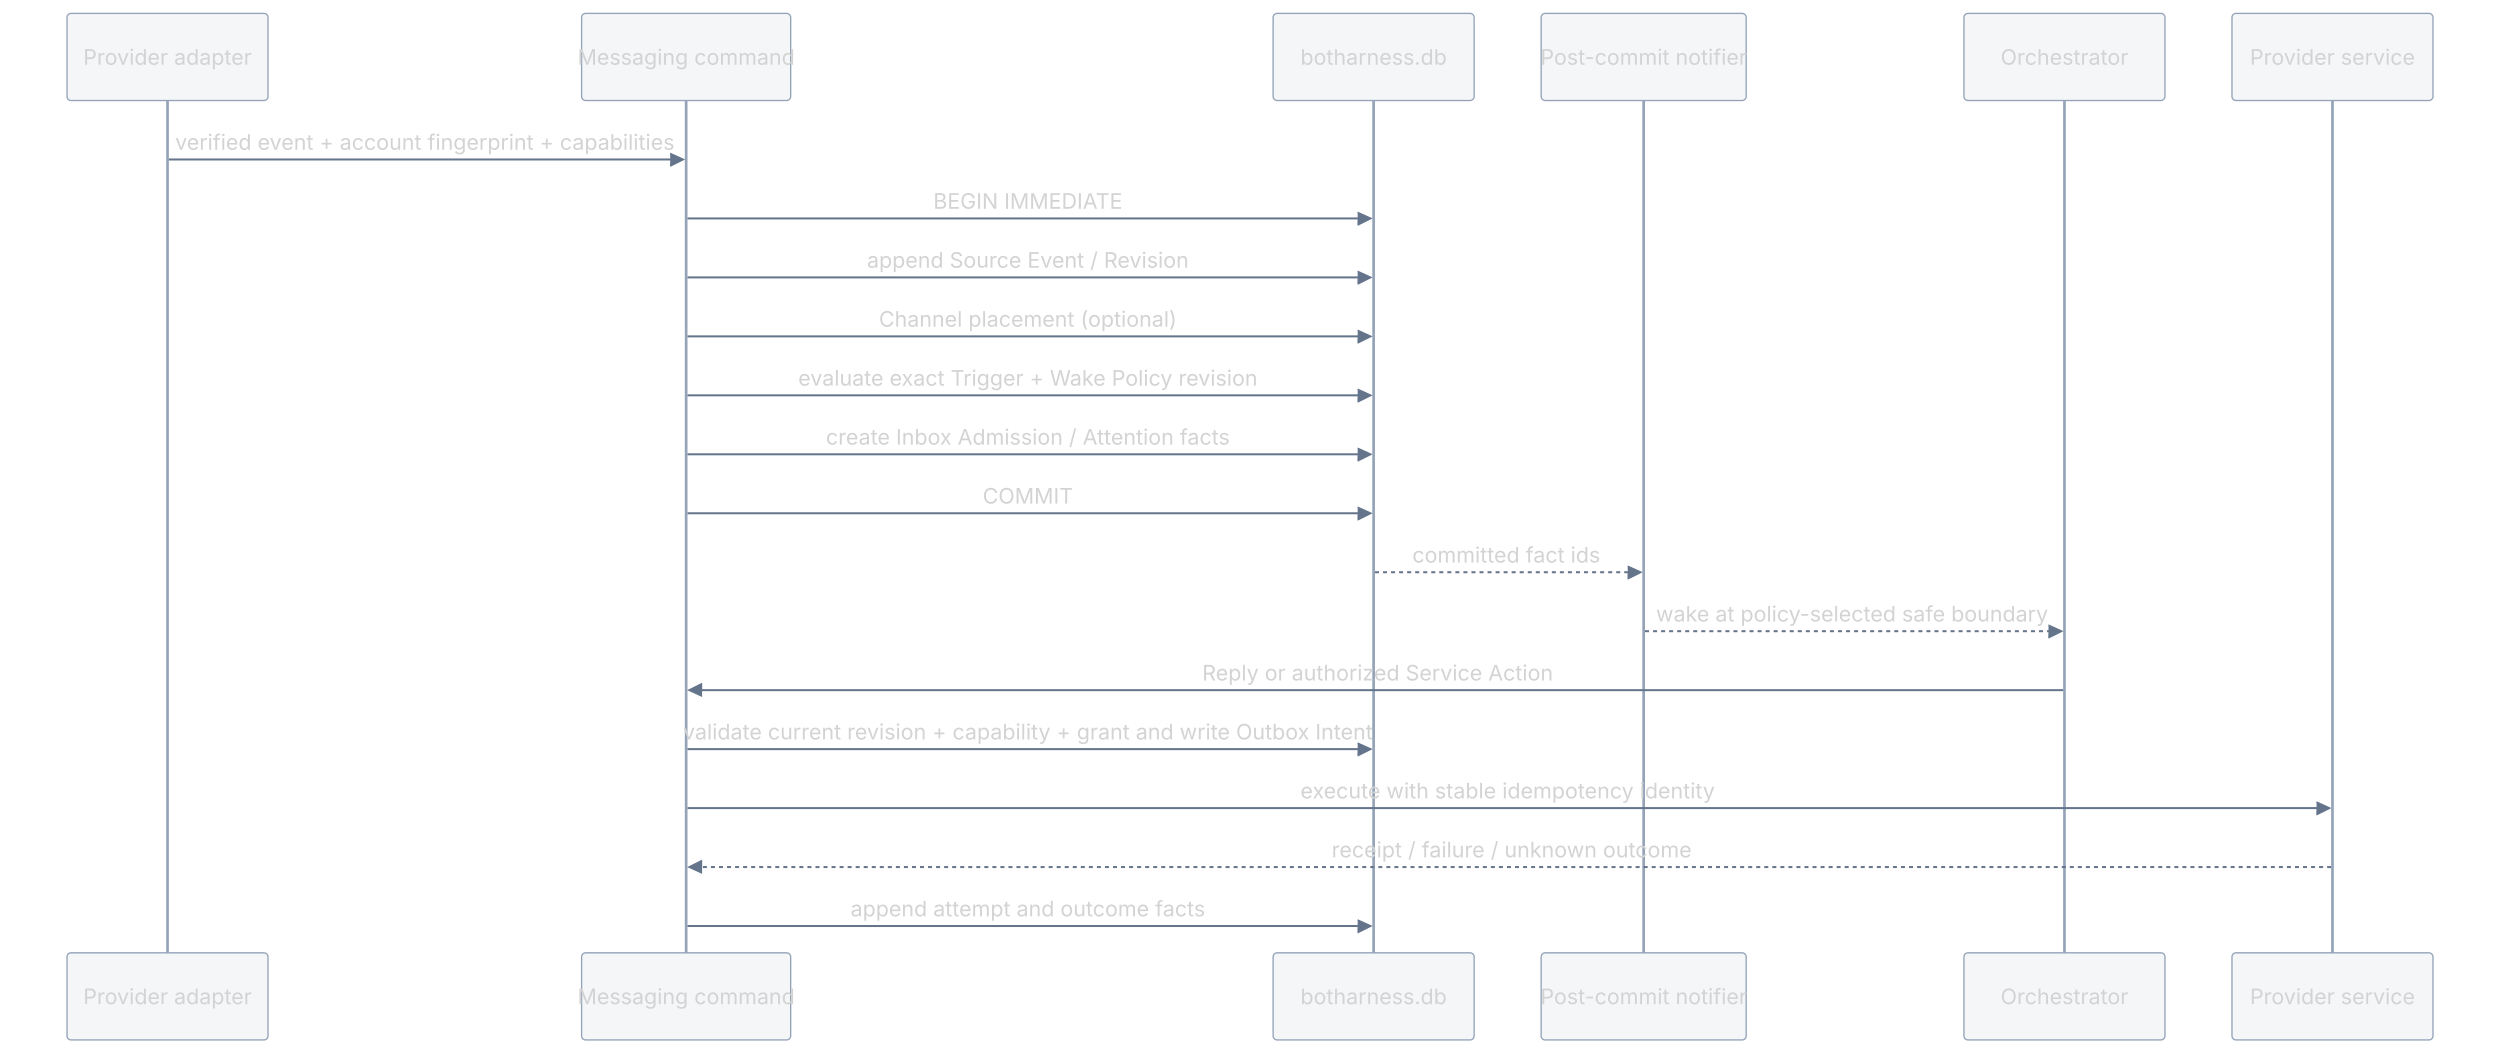
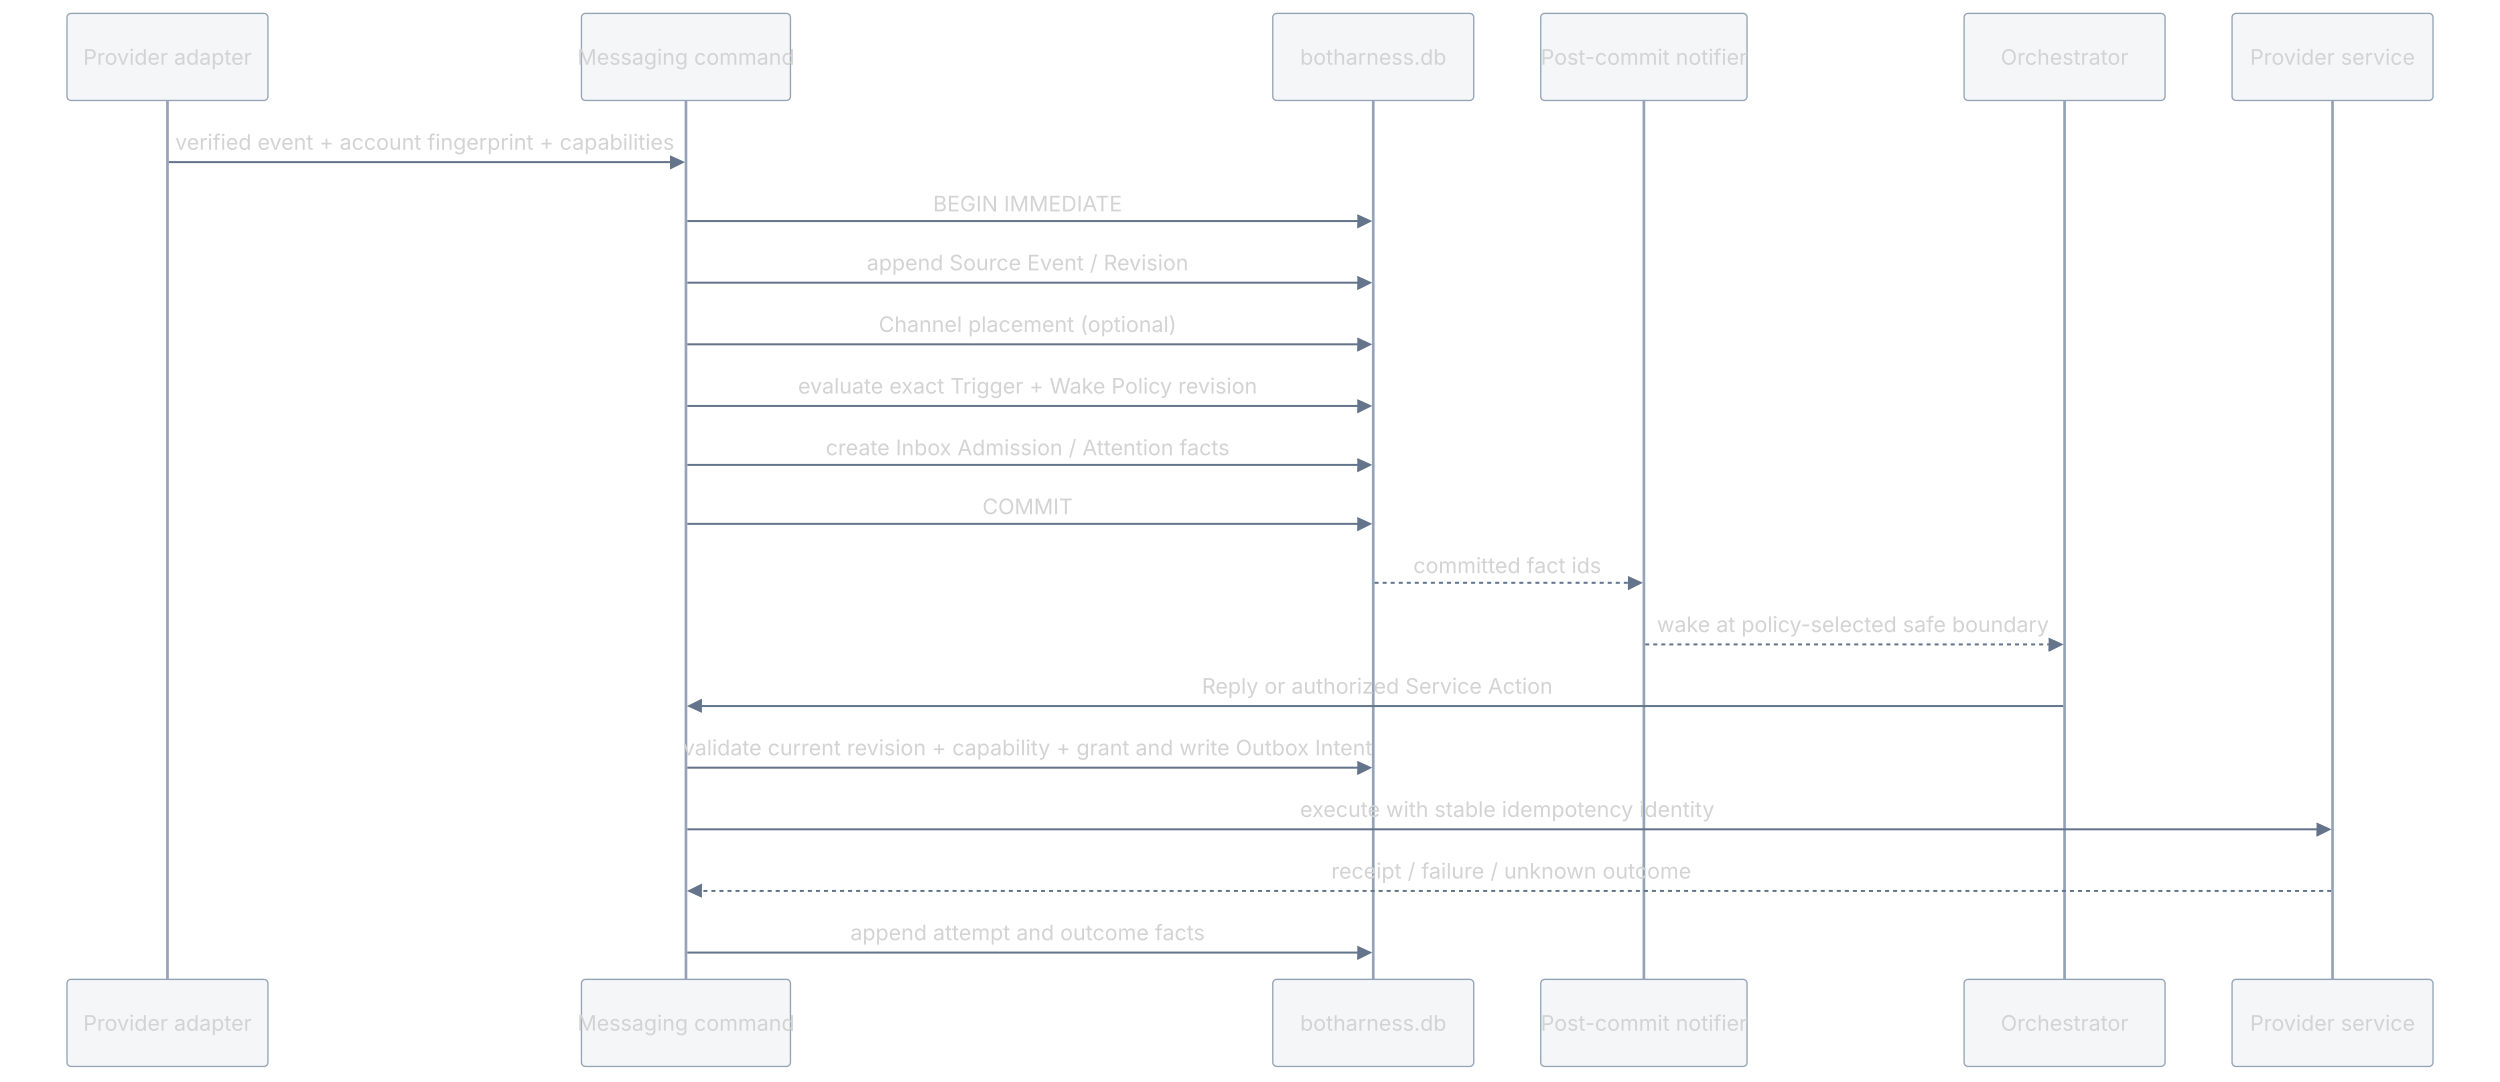
- <svg xmlns="http://www.w3.org/2000/svg" id="my-svg" width="1865.5" height="787" style="max-width: 1865.5px; background-color: transparent;" viewBox="-50 -10 1865.5 787" role="graphics-document document" aria-roledescription="sequence">
+ <svg xmlns="http://www.w3.org/2000/svg" id="my-svg" width="1866" height="807" style="max-width: 1866px; background-color: transparent;" viewBox="-50 -10 1866 807" role="graphics-document document" aria-roledescription="sequence">
  <g>
-     <rect x="1615.5" y="701" fill="#eaeaea" stroke="#666" width="150" height="65" name="X" rx="3" ry="3" class="actor actor-bottom" />
-     <text x="1690.5" y="733.5" dominant-baseline="central" alignment-baseline="central" class="actor actor-box" style="text-anchor: middle; font-size: 16px; font-weight: 400;">
-       <tspan x="1690.5" dy="0">Provider service</tspan>
+     <rect x="1616" y="721" fill="#eaeaea" stroke="#666" width="150" height="65" name="X" rx="3" ry="3" class="actor actor-bottom" />
+     <text x="1691" y="753.5" dominant-baseline="central" alignment-baseline="central" class="actor actor-box" style="text-anchor: middle; font-size: 16px; font-weight: 400;">
+       <tspan x="1691" dy="0">Provider service</tspan>
    </text>
  </g>
  <g>
-     <rect x="1415.5" y="701" fill="#eaeaea" stroke="#666" width="150" height="65" name="O" rx="3" ry="3" class="actor actor-bottom" />
-     <text x="1490.5" y="733.5" dominant-baseline="central" alignment-baseline="central" class="actor actor-box" style="text-anchor: middle; font-size: 16px; font-weight: 400;">
-       <tspan x="1490.5" dy="0">Orchestrator</tspan>
+     <rect x="1416" y="721" fill="#eaeaea" stroke="#666" width="150" height="65" name="O" rx="3" ry="3" class="actor actor-bottom" />
+     <text x="1491" y="753.5" dominant-baseline="central" alignment-baseline="central" class="actor actor-box" style="text-anchor: middle; font-size: 16px; font-weight: 400;">
+       <tspan x="1491" dy="0">Orchestrator</tspan>
    </text>
  </g>
  <g>
-     <rect x="1100" y="701" fill="#eaeaea" stroke="#666" width="153" height="65" name="N" rx="3" ry="3" class="actor actor-bottom" />
-     <text x="1176.5" y="733.5" dominant-baseline="central" alignment-baseline="central" class="actor actor-box" style="text-anchor: middle; font-size: 16px; font-weight: 400;">
-       <tspan x="1176.5" dy="0">Post-commit notifier</tspan>
+     <rect x="1100" y="721" fill="#eaeaea" stroke="#666" width="154" height="65" name="N" rx="3" ry="3" class="actor actor-bottom" />
+     <text x="1177" y="753.5" dominant-baseline="central" alignment-baseline="central" class="actor actor-box" style="text-anchor: middle; font-size: 16px; font-weight: 400;">
+       <tspan x="1177" dy="0">Post-commit notifier</tspan>
    </text>
  </g>
  <g>
-     <rect x="900" y="701" fill="#eaeaea" stroke="#666" width="150" height="65" name="DB" rx="3" ry="3" class="actor actor-bottom" />
-     <text x="975" y="733.5" dominant-baseline="central" alignment-baseline="central" class="actor actor-box" style="text-anchor: middle; font-size: 16px; font-weight: 400;">
+     <rect x="900" y="721" fill="#eaeaea" stroke="#666" width="150" height="65" name="DB" rx="3" ry="3" class="actor actor-bottom" />
+     <text x="975" y="753.5" dominant-baseline="central" alignment-baseline="central" class="actor actor-box" style="text-anchor: middle; font-size: 16px; font-weight: 400;">
      <tspan x="975" dy="0">botharness.db</tspan>
    </text>
  </g>
  <g>
-     <rect x="384" y="701" fill="#eaeaea" stroke="#666" width="156" height="65" name="M" rx="3" ry="3" class="actor actor-bottom" />
-     <text x="462" y="733.5" dominant-baseline="central" alignment-baseline="central" class="actor actor-box" style="text-anchor: middle; font-size: 16px; font-weight: 400;">
+     <rect x="384" y="721" fill="#eaeaea" stroke="#666" width="156" height="65" name="M" rx="3" ry="3" class="actor actor-bottom" />
+     <text x="462" y="753.5" dominant-baseline="central" alignment-baseline="central" class="actor actor-box" style="text-anchor: middle; font-size: 16px; font-weight: 400;">
      <tspan x="462" dy="0">Messaging command</tspan>
    </text>
  </g>
  <g>
-     <rect x="0" y="701" fill="#eaeaea" stroke="#666" width="150" height="65" name="P" rx="3" ry="3" class="actor actor-bottom" />
-     <text x="75" y="733.5" dominant-baseline="central" alignment-baseline="central" class="actor actor-box" style="text-anchor: middle; font-size: 16px; font-weight: 400;">
+     <rect x="0" y="721" fill="#eaeaea" stroke="#666" width="150" height="65" name="P" rx="3" ry="3" class="actor actor-bottom" />
+     <text x="75" y="753.5" dominant-baseline="central" alignment-baseline="central" class="actor actor-box" style="text-anchor: middle; font-size: 16px; font-weight: 400;">
      <tspan x="75" dy="0">Provider adapter</tspan>
    </text>
  </g>
  <g>
-     <line id="actor5" x1="1690.5" y1="65" x2="1690.5" y2="701" class="actor-line 200" stroke-width="0.5px" stroke="#999" name="X" data-et="life-line" data-id="X" />
+     <line id="actor5" x1="1691" y1="65" x2="1691" y2="721" class="actor-line 200" stroke-width="0.5px" stroke="#999" name="X" data-et="life-line" data-id="X" />
    <g id="root-5" data-et="participant" data-type="participant" data-id="X">
-       <rect x="1615.5" y="0" fill="#eaeaea" stroke="#666" width="150" height="65" name="X" rx="3" ry="3" class="actor actor-top" />
-       <text x="1690.5" y="32.5" dominant-baseline="central" alignment-baseline="central" class="actor actor-box" style="text-anchor: middle; font-size: 16px; font-weight: 400;">
-         <tspan x="1690.5" dy="0">Provider service</tspan>
+       <rect x="1616" y="0" fill="#eaeaea" stroke="#666" width="150" height="65" name="X" rx="3" ry="3" class="actor actor-top" />
+       <text x="1691" y="32.5" dominant-baseline="central" alignment-baseline="central" class="actor actor-box" style="text-anchor: middle; font-size: 16px; font-weight: 400;">
+         <tspan x="1691" dy="0">Provider service</tspan>
      </text>
    </g>
  </g>
  <g>
-     <line id="actor4" x1="1490.5" y1="65" x2="1490.5" y2="701" class="actor-line 200" stroke-width="0.5px" stroke="#999" name="O" data-et="life-line" data-id="O" />
+     <line id="actor4" x1="1491" y1="65" x2="1491" y2="721" class="actor-line 200" stroke-width="0.5px" stroke="#999" name="O" data-et="life-line" data-id="O" />
    <g id="root-4" data-et="participant" data-type="participant" data-id="O">
-       <rect x="1415.5" y="0" fill="#eaeaea" stroke="#666" width="150" height="65" name="O" rx="3" ry="3" class="actor actor-top" />
-       <text x="1490.5" y="32.5" dominant-baseline="central" alignment-baseline="central" class="actor actor-box" style="text-anchor: middle; font-size: 16px; font-weight: 400;">
-         <tspan x="1490.5" dy="0">Orchestrator</tspan>
+       <rect x="1416" y="0" fill="#eaeaea" stroke="#666" width="150" height="65" name="O" rx="3" ry="3" class="actor actor-top" />
+       <text x="1491" y="32.5" dominant-baseline="central" alignment-baseline="central" class="actor actor-box" style="text-anchor: middle; font-size: 16px; font-weight: 400;">
+         <tspan x="1491" dy="0">Orchestrator</tspan>
      </text>
    </g>
  </g>
  <g>
-     <line id="actor3" x1="1176.5" y1="65" x2="1176.5" y2="701" class="actor-line 200" stroke-width="0.5px" stroke="#999" name="N" data-et="life-line" data-id="N" />
+     <line id="actor3" x1="1177" y1="65" x2="1177" y2="721" class="actor-line 200" stroke-width="0.5px" stroke="#999" name="N" data-et="life-line" data-id="N" />
    <g id="root-3" data-et="participant" data-type="participant" data-id="N">
-       <rect x="1100" y="0" fill="#eaeaea" stroke="#666" width="153" height="65" name="N" rx="3" ry="3" class="actor actor-top" />
-       <text x="1176.5" y="32.5" dominant-baseline="central" alignment-baseline="central" class="actor actor-box" style="text-anchor: middle; font-size: 16px; font-weight: 400;">
-         <tspan x="1176.5" dy="0">Post-commit notifier</tspan>
+       <rect x="1100" y="0" fill="#eaeaea" stroke="#666" width="154" height="65" name="N" rx="3" ry="3" class="actor actor-top" />
+       <text x="1177" y="32.5" dominant-baseline="central" alignment-baseline="central" class="actor actor-box" style="text-anchor: middle; font-size: 16px; font-weight: 400;">
+         <tspan x="1177" dy="0">Post-commit notifier</tspan>
      </text>
    </g>
  </g>
  <g>
-     <line id="actor2" x1="975" y1="65" x2="975" y2="701" class="actor-line 200" stroke-width="0.5px" stroke="#999" name="DB" data-et="life-line" data-id="DB" />
+     <line id="actor2" x1="975" y1="65" x2="975" y2="721" class="actor-line 200" stroke-width="0.5px" stroke="#999" name="DB" data-et="life-line" data-id="DB" />
    <g id="root-2" data-et="participant" data-type="participant" data-id="DB">
      <rect x="900" y="0" fill="#eaeaea" stroke="#666" width="150" height="65" name="DB" rx="3" ry="3" class="actor actor-top" />
      <text x="975" y="32.5" dominant-baseline="central" alignment-baseline="central" class="actor actor-box" style="text-anchor: middle; font-size: 16px; font-weight: 400;">
        <tspan x="975" dy="0">botharness.db</tspan>
      </text>
    </g>
  </g>
  <g>
-     <line id="actor1" x1="462" y1="65" x2="462" y2="701" class="actor-line 200" stroke-width="0.5px" stroke="#999" name="M" data-et="life-line" data-id="M" />
+     <line id="actor1" x1="462" y1="65" x2="462" y2="721" class="actor-line 200" stroke-width="0.5px" stroke="#999" name="M" data-et="life-line" data-id="M" />
    <g id="root-1" data-et="participant" data-type="participant" data-id="M">
      <rect x="384" y="0" fill="#eaeaea" stroke="#666" width="156" height="65" name="M" rx="3" ry="3" class="actor actor-top" />
      <text x="462" y="32.5" dominant-baseline="central" alignment-baseline="central" class="actor actor-box" style="text-anchor: middle; font-size: 16px; font-weight: 400;">
        <tspan x="462" dy="0">Messaging command</tspan>
      </text>
    </g>
  </g>
  <g>
-     <line id="actor0" x1="75" y1="65" x2="75" y2="701" class="actor-line 200" stroke-width="0.5px" stroke="#999" name="P" data-et="life-line" data-id="P" />
+     <line id="actor0" x1="75" y1="65" x2="75" y2="721" class="actor-line 200" stroke-width="0.5px" stroke="#999" name="P" data-et="life-line" data-id="P" />
    <g id="root-0" data-et="participant" data-type="participant" data-id="P">
      <rect x="0" y="0" fill="#eaeaea" stroke="#666" width="150" height="65" name="P" rx="3" ry="3" class="actor actor-top" />
      <text x="75" y="32.5" dominant-baseline="central" alignment-baseline="central" class="actor actor-box" style="text-anchor: middle; font-size: 16px; font-weight: 400;">
        <tspan x="75" dy="0">Provider adapter</tspan>
      </text>
    </g>
  </g>
  <style>#my-svg{font-family:system-ui,-apple-system,Segoe UI,PingFang SC,Microsoft YaHei,sans-serif;font-size:16px;fill:#ccc;}@keyframes edge-animation-frame{from{stroke-dashoffset:0;}}@keyframes dash{to{stroke-dashoffset:0;}}#my-svg .edge-animation-slow{stroke-dasharray:9,5!important;stroke-dashoffset:900;animation:dash 50s linear infinite;stroke-linecap:round;}#my-svg .edge-animation-fast{stroke-dasharray:9,5!important;stroke-dashoffset:900;animation:dash 20s linear infinite;stroke-linecap:round;}#my-svg .error-icon{fill:#a44141;}#my-svg .error-text{fill:#ddd;stroke:#ddd;}#my-svg .edge-thickness-normal{stroke-width:1px;}#my-svg .edge-thickness-thick{stroke-width:3.5px;}#my-svg .edge-pattern-solid{stroke-dasharray:0;}#my-svg .edge-thickness-invisible{stroke-width:0;fill:none;}#my-svg .edge-pattern-dashed{stroke-dasharray:3;}#my-svg .edge-pattern-dotted{stroke-dasharray:2;}#my-svg .marker{fill:#94a3b8;stroke:#94a3b8;}#my-svg .marker.cross{stroke:#94a3b8;}#my-svg svg{font-family:system-ui,-apple-system,Segoe UI,PingFang SC,Microsoft YaHei,sans-serif;font-size:16px;}#my-svg p{margin:0;}#my-svg .actor{stroke:#94a3b8;fill:rgba(148, 163, 184, 0.1);stroke-width:1;}#my-svg rect.actor.outer-path[data-look="neo"]{filter:drop-shadow( 1px 2px 2px rgba(185,185,185,1));}#my-svg rect.note[data-look="neo"]{stroke:#94a3b8;fill:rgba(148, 163, 184, 0.15);filter:drop-shadow( 1px 2px 2px rgba(185,185,185,1));}#my-svg text.actor&gt;tspan{fill:lightgrey;stroke:none;}#my-svg .actor-line{stroke:#94a3b8;}#my-svg .innerArc{stroke-width:1.5;stroke-dasharray:none;}#my-svg .messageLine0{stroke-width:1.5;stroke-dasharray:none;stroke:#64748b;}#my-svg .messageLine1{stroke-width:1.5;stroke-dasharray:2,2;stroke:#64748b;}#my-svg [id$="-arrowhead"] path{fill:#64748b;stroke:#64748b;}#my-svg .sequenceNumber{fill:black;}#my-svg [id$="-sequencenumber"]{fill:#64748b;}#my-svg [id$="-crosshead"] path{fill:#64748b;stroke:#64748b;}#my-svg .messageText{fill:lightgrey;stroke:none;}#my-svg .labelBox{stroke:#ccc;fill:rgba(148, 163, 184, 0.1);filter:none;}#my-svg .labelText,#my-svg .labelText&gt;tspan{fill:lightgrey;stroke:none;}#my-svg .loopText,#my-svg .loopText&gt;tspan{fill:lightgrey;stroke:none;}#my-svg .sectionTitle,#my-svg .sectionTitle&gt;tspan{fill:lightgrey;stroke:none;}#my-svg .loopLine{stroke-width:2px;stroke-dasharray:2,2;stroke:#ccc;fill:#ccc;}#my-svg .note{stroke:#94a3b8;fill:rgba(148, 163, 184, 0.15);}#my-svg .noteText,#my-svg .noteText&gt;tspan{fill:rgb(183.848, 181.552, 181.552);stroke:none;font-weight:normal;}#my-svg .activation0{fill:hsla(215, 20.225%, 81.098%, 0.1);stroke:#ccc;}#my-svg .activation1{fill:hsla(215, 20.225%, 81.098%, 0.1);stroke:#ccc;}#my-svg .activation2{fill:hsla(215, 20.225%, 81.098%, 0.1);stroke:#ccc;}#my-svg .actorPopupMenu{position:absolute;}#my-svg .actorPopupMenuPanel{position:absolute;fill:rgba(148, 163, 184, 0.1);box-shadow:0px 8px 16px 0px rgba(0,0,0,0.2);filter:drop-shadow(3px 5px 2px rgb(0 0 0 / 0.4));}#my-svg .actor-man circle,#my-svg line{fill:rgba(148, 163, 184, 0.1);stroke-width:2px;}#my-svg g rect.rect{filter:drop-shadow( 1px 2px 2px rgba(185,185,185,1));stroke:#94a3b8;}#my-svg .node .neo-node{stroke:#94a3b8;}#my-svg [data-look="neo"].node rect,#my-svg [data-look="neo"].cluster rect,#my-svg [data-look="neo"].node polygon{stroke:url(#my-svg-gradient);filter:drop-shadow( 1px 2px 2px rgba(185,185,185,1));}#my-svg [data-look="neo"].swimlane.cluster rect{filter:none;}#my-svg [data-look="neo"].node path{stroke:url(#my-svg-gradient);stroke-width:1px;}#my-svg [data-look="neo"].node .outer-path{filter:drop-shadow( 1px 2px 2px rgba(185,185,185,1));}#my-svg [data-look="neo"].node .neo-line path{stroke:#94a3b8;filter:none;}#my-svg [data-look="neo"].node circle{stroke:url(#my-svg-gradient);filter:drop-shadow( 1px 2px 2px rgba(185,185,185,1));}#my-svg [data-look="neo"].node circle .state-start{fill:#000000;}#my-svg [data-look="neo"].icon-shape .icon{fill:url(#my-svg-gradient);filter:drop-shadow( 1px 2px 2px rgba(185,185,185,1));}#my-svg [data-look="neo"].icon-shape .icon-neo path{stroke:url(#my-svg-gradient);filter:drop-shadow( 1px 2px 2px rgba(185,185,185,1));}#my-svg :root{--mermaid-font-family:"trebuchet ms",verdana,arial,sans-serif;}</style>
  <g />
  <defs>
    <symbol id="my-svg-computer" width="24" height="24">
      <path transform="scale(.5)" d="M2 2v13h20v-13h-20zm18 11h-16v-9h16v9zm-10.228 6l.466-1h3.524l.467 1h-4.457zm14.228 3h-24l2-6h2.104l-1.33 4h18.45l-1.297-4h2.073l2 6zm-5-10h-14v-7h14v7z" />
    </symbol>
  </defs>
  <defs>
    <symbol id="my-svg-database" fill-rule="evenodd" clip-rule="evenodd">
      <path transform="scale(.5)" d="M12.258.001l.256.004.255.005.253.008.251.01.249.012.247.015.246.016.242.019.241.02.239.023.236.024.233.027.231.028.229.031.225.032.223.034.22.036.217.038.214.04.211.041.208.043.205.045.201.046.198.048.194.05.191.051.187.053.183.054.18.056.175.057.172.059.168.06.163.061.16.063.155.064.15.066.074.033.073.033.071.034.07.034.069.035.068.035.067.035.066.035.064.036.064.036.062.036.06.036.06.037.058.037.058.037.055.038.055.038.053.038.052.038.051.039.05.039.048.039.047.039.045.04.044.04.043.04.041.04.04.041.039.041.037.041.036.041.034.041.033.042.032.042.03.042.029.042.027.042.026.043.024.043.023.043.021.043.02.043.018.044.017.043.015.044.013.044.012.044.011.045.009.044.007.045.006.045.004.045.002.045.001.045v17l-.001.045-.002.045-.004.045-.006.045-.007.045-.009.044-.011.045-.012.044-.013.044-.015.044-.017.043-.018.044-.02.043-.021.043-.023.043-.024.043-.026.043-.027.042-.029.042-.03.042-.032.042-.033.042-.034.041-.036.041-.037.041-.039.041-.04.041-.041.04-.043.04-.044.04-.045.04-.047.039-.048.039-.05.039-.051.039-.052.038-.053.038-.055.038-.055.038-.058.037-.058.037-.06.037-.06.036-.062.036-.064.036-.064.036-.066.035-.067.035-.068.035-.069.035-.07.034-.071.034-.073.033-.074.033-.15.066-.155.064-.16.063-.163.061-.168.06-.172.059-.175.057-.18.056-.183.054-.187.053-.191.051-.194.05-.198.048-.201.046-.205.045-.208.043-.211.041-.214.04-.217.038-.22.036-.223.034-.225.032-.229.031-.231.028-.233.027-.236.024-.239.023-.241.02-.242.019-.246.016-.247.015-.249.012-.251.01-.253.008-.255.005-.256.004-.258.001-.258-.001-.256-.004-.255-.005-.253-.008-.251-.01-.249-.012-.247-.015-.245-.016-.243-.019-.241-.02-.238-.023-.236-.024-.234-.027-.231-.028-.228-.031-.226-.032-.223-.034-.22-.036-.217-.038-.214-.04-.211-.041-.208-.043-.204-.045-.201-.046-.198-.048-.195-.05-.19-.051-.187-.053-.184-.054-.179-.056-.176-.057-.172-.059-.167-.06-.164-.061-.159-.063-.155-.064-.151-.066-.074-.033-.072-.033-.072-.034-.07-.034-.069-.035-.068-.035-.067-.035-.066-.035-.064-.036-.063-.036-.062-.036-.061-.036-.06-.037-.058-.037-.057-.037-.056-.038-.055-.038-.053-.038-.052-.038-.051-.039-.049-.039-.049-.039-.046-.039-.046-.04-.044-.04-.043-.04-.041-.04-.04-.041-.039-.041-.037-.041-.036-.041-.034-.041-.033-.042-.032-.042-.03-.042-.029-.042-.027-.042-.026-.043-.024-.043-.023-.043-.021-.043-.02-.043-.018-.044-.017-.043-.015-.044-.013-.044-.012-.044-.011-.045-.009-.044-.007-.045-.006-.045-.004-.045-.002-.045-.001-.045v-17l.001-.045.002-.045.004-.045.006-.045.007-.045.009-.044.011-.045.012-.044.013-.044.015-.044.017-.043.018-.044.02-.043.021-.043.023-.043.024-.043.026-.043.027-.042.029-.042.03-.042.032-.042.033-.042.034-.041.036-.041.037-.041.039-.041.04-.041.041-.04.043-.04.044-.04.046-.04.046-.039.049-.039.049-.039.051-.039.052-.038.053-.038.055-.038.056-.038.057-.037.058-.037.06-.037.061-.036.062-.036.063-.036.064-.036.066-.035.067-.035.068-.035.069-.035.07-.034.072-.034.072-.033.074-.033.151-.066.155-.064.159-.063.164-.061.167-.06.172-.059.176-.057.179-.056.184-.054.187-.053.19-.051.195-.05.198-.048.201-.046.204-.045.208-.043.211-.041.214-.04.217-.038.22-.036.223-.034.226-.032.228-.031.231-.028.234-.027.236-.024.238-.023.241-.02.243-.019.245-.016.247-.015.249-.012.251-.01.253-.008.255-.005.256-.004.258-.001.258.001zm-9.258 20.499v.01l.001.021.003.021.004.022.005.021.006.022.007.022.009.023.01.022.011.023.012.023.013.023.015.023.016.024.017.023.018.024.019.024.021.024.022.025.023.024.024.025.052.049.056.05.061.051.066.051.07.051.075.051.079.052.084.052.088.052.092.052.097.052.102.051.105.052.11.052.114.051.119.051.123.051.127.05.131.05.135.05.139.048.144.049.147.047.152.047.155.047.16.045.163.045.167.043.171.043.176.041.178.041.183.039.187.039.19.037.194.035.197.035.202.033.204.031.209.03.212.029.216.027.219.025.222.024.226.021.23.02.233.018.236.016.24.015.243.012.246.01.249.008.253.005.256.004.259.001.26-.001.257-.004.254-.005.25-.008.247-.011.244-.012.241-.014.237-.016.233-.018.231-.021.226-.021.224-.024.22-.026.216-.027.212-.028.21-.031.205-.031.202-.034.198-.034.194-.036.191-.037.187-.039.183-.04.179-.04.175-.042.172-.043.168-.044.163-.045.16-.046.155-.046.152-.047.148-.048.143-.049.139-.049.136-.05.131-.05.126-.05.123-.051.118-.052.114-.051.11-.052.106-.052.101-.052.096-.052.092-.052.088-.053.083-.051.079-.052.074-.052.07-.051.065-.051.06-.051.056-.05.051-.05.023-.024.023-.025.021-.024.02-.024.019-.024.018-.024.017-.024.015-.023.014-.024.013-.023.012-.023.01-.023.01-.022.008-.022.006-.022.006-.022.004-.022.004-.021.001-.021.001-.021v-4.127l-.077.055-.08.053-.083.054-.085.053-.087.052-.09.052-.093.051-.095.05-.097.05-.1.049-.102.049-.105.048-.106.047-.109.047-.111.046-.114.045-.115.045-.118.044-.12.043-.122.042-.124.042-.126.041-.128.04-.13.04-.132.038-.134.038-.135.037-.138.037-.139.035-.142.035-.143.034-.144.033-.147.032-.148.031-.15.03-.151.03-.153.029-.154.027-.156.027-.158.026-.159.025-.161.024-.162.023-.163.022-.165.021-.166.02-.167.019-.169.018-.169.017-.171.016-.173.015-.173.014-.175.013-.175.012-.177.011-.178.01-.179.008-.179.008-.181.006-.182.005-.182.004-.184.003-.184.002h-.37l-.184-.002-.184-.003-.182-.004-.182-.005-.181-.006-.179-.008-.179-.008-.178-.01-.176-.011-.176-.012-.175-.013-.173-.014-.172-.015-.171-.016-.17-.017-.169-.018-.167-.019-.166-.02-.165-.021-.163-.022-.162-.023-.161-.024-.159-.025-.157-.026-.156-.027-.155-.027-.153-.029-.151-.03-.15-.03-.148-.031-.146-.032-.145-.033-.143-.034-.141-.035-.14-.035-.137-.037-.136-.037-.134-.038-.132-.038-.13-.04-.128-.04-.126-.041-.124-.042-.122-.042-.12-.044-.117-.043-.116-.045-.113-.045-.112-.046-.109-.047-.106-.047-.105-.048-.102-.049-.1-.049-.097-.05-.095-.05-.093-.052-.09-.051-.087-.052-.085-.053-.083-.054-.08-.054-.077-.054v4.127zm0-5.654v.011l.001.021.003.021.004.021.005.022.006.022.007.022.009.022.01.022.011.023.012.023.013.023.015.024.016.023.017.024.018.024.019.024.021.024.022.024.023.025.024.024.052.05.056.05.061.05.066.051.07.051.075.052.079.051.084.052.088.052.092.052.097.052.102.052.105.052.11.051.114.051.119.052.123.05.127.051.131.05.135.049.139.049.144.048.147.048.152.047.155.046.16.045.163.045.167.044.171.042.176.042.178.04.183.04.187.038.19.037.194.036.197.034.202.033.204.032.209.03.212.028.216.027.219.025.222.024.226.022.23.02.233.018.236.016.24.014.243.012.246.01.249.008.253.006.256.003.259.001.26-.001.257-.003.254-.006.25-.008.247-.01.244-.012.241-.015.237-.016.233-.018.231-.02.226-.022.224-.024.22-.025.216-.027.212-.029.21-.03.205-.032.202-.033.198-.035.194-.036.191-.037.187-.039.183-.039.179-.041.175-.042.172-.043.168-.044.163-.045.16-.045.155-.047.152-.047.148-.048.143-.048.139-.05.136-.049.131-.05.126-.051.123-.051.118-.051.114-.052.11-.052.106-.052.101-.052.096-.052.092-.052.088-.052.083-.052.079-.052.074-.051.07-.052.065-.051.06-.05.056-.051.051-.049.023-.025.023-.024.021-.025.02-.024.019-.024.018-.024.017-.024.015-.023.014-.023.013-.024.012-.022.01-.023.01-.023.008-.022.006-.022.006-.022.004-.021.004-.022.001-.021.001-.021v-4.139l-.077.054-.08.054-.083.054-.085.052-.087.053-.09.051-.093.051-.095.051-.097.05-.1.049-.102.049-.105.048-.106.047-.109.047-.111.046-.114.045-.115.044-.118.044-.12.044-.122.042-.124.042-.126.041-.128.04-.13.039-.132.039-.134.038-.135.037-.138.036-.139.036-.142.035-.143.033-.144.033-.147.033-.148.031-.15.03-.151.03-.153.028-.154.028-.156.027-.158.026-.159.025-.161.024-.162.023-.163.022-.165.021-.166.02-.167.019-.169.018-.169.017-.171.016-.173.015-.173.014-.175.013-.175.012-.177.011-.178.009-.179.009-.179.007-.181.007-.182.005-.182.004-.184.003-.184.002h-.37l-.184-.002-.184-.003-.182-.004-.182-.005-.181-.007-.179-.007-.179-.009-.178-.009-.176-.011-.176-.012-.175-.013-.173-.014-.172-.015-.171-.016-.17-.017-.169-.018-.167-.019-.166-.02-.165-.021-.163-.022-.162-.023-.161-.024-.159-.025-.157-.026-.156-.027-.155-.028-.153-.028-.151-.03-.15-.03-.148-.031-.146-.033-.145-.033-.143-.033-.141-.035-.14-.036-.137-.036-.136-.037-.134-.038-.132-.039-.13-.039-.128-.04-.126-.041-.124-.042-.122-.043-.12-.043-.117-.044-.116-.044-.113-.046-.112-.046-.109-.046-.106-.047-.105-.048-.102-.049-.1-.049-.097-.05-.095-.051-.093-.051-.09-.051-.087-.053-.085-.052-.083-.054-.08-.054-.077-.054v4.139zm0-5.666v.011l.001.02.003.022.004.021.005.022.006.021.007.022.009.023.01.022.011.023.012.023.013.023.015.023.016.024.017.024.018.023.019.024.021.025.022.024.023.024.024.025.052.05.056.05.061.05.066.051.07.051.075.052.079.051.084.052.088.052.092.052.097.052.102.052.105.051.11.052.114.051.119.051.123.051.127.05.131.05.135.05.139.049.144.048.147.048.152.047.155.046.16.045.163.045.167.043.171.043.176.042.178.04.183.04.187.038.19.037.194.036.197.034.202.033.204.032.209.03.212.028.216.027.219.025.222.024.226.021.23.02.233.018.236.017.24.014.243.012.246.01.249.008.253.006.256.003.259.001.26-.001.257-.003.254-.006.25-.008.247-.01.244-.013.241-.014.237-.016.233-.018.231-.02.226-.022.224-.024.22-.025.216-.027.212-.029.21-.03.205-.032.202-.033.198-.035.194-.036.191-.037.187-.039.183-.039.179-.041.175-.042.172-.043.168-.044.163-.045.16-.045.155-.047.152-.047.148-.048.143-.049.139-.049.136-.049.131-.051.126-.05.123-.051.118-.052.114-.051.11-.052.106-.052.101-.052.096-.052.092-.052.088-.052.083-.052.079-.052.074-.052.07-.051.065-.051.06-.051.056-.05.051-.049.023-.025.023-.025.021-.024.02-.024.019-.024.018-.024.017-.024.015-.023.014-.024.013-.023.012-.023.01-.022.01-.023.008-.022.006-.022.006-.022.004-.022.004-.021.001-.021.001-.021v-4.153l-.077.054-.08.054-.083.053-.085.053-.087.053-.09.051-.093.051-.095.051-.097.05-.1.049-.102.048-.105.048-.106.048-.109.046-.111.046-.114.046-.115.044-.118.044-.12.043-.122.043-.124.042-.126.041-.128.04-.13.039-.132.039-.134.038-.135.037-.138.036-.139.036-.142.034-.143.034-.144.033-.147.032-.148.032-.15.03-.151.03-.153.028-.154.028-.156.027-.158.026-.159.024-.161.024-.162.023-.163.023-.165.021-.166.02-.167.019-.169.018-.169.017-.171.016-.173.015-.173.014-.175.013-.175.012-.177.01-.178.01-.179.009-.179.007-.181.006-.182.006-.182.004-.184.003-.184.001-.185.001-.185-.001-.184-.001-.184-.003-.182-.004-.182-.006-.181-.006-.179-.007-.179-.009-.178-.01-.176-.01-.176-.012-.175-.013-.173-.014-.172-.015-.171-.016-.17-.017-.169-.018-.167-.019-.166-.02-.165-.021-.163-.023-.162-.023-.161-.024-.159-.024-.157-.026-.156-.027-.155-.028-.153-.028-.151-.03-.15-.03-.148-.032-.146-.032-.145-.033-.143-.034-.141-.034-.14-.036-.137-.036-.136-.037-.134-.038-.132-.039-.13-.039-.128-.041-.126-.041-.124-.041-.122-.043-.12-.043-.117-.044-.116-.044-.113-.046-.112-.046-.109-.046-.106-.048-.105-.048-.102-.048-.1-.05-.097-.049-.095-.051-.093-.051-.09-.052-.087-.052-.085-.053-.083-.053-.08-.054-.077-.054v4.153zm8.74-8.179l-.257.004-.254.005-.25.008-.247.011-.244.012-.241.014-.237.016-.233.018-.231.021-.226.022-.224.023-.22.026-.216.027-.212.028-.21.031-.205.032-.202.033-.198.034-.194.036-.191.038-.187.038-.183.04-.179.041-.175.042-.172.043-.168.043-.163.045-.16.046-.155.046-.152.048-.148.048-.143.048-.139.049-.136.05-.131.05-.126.051-.123.051-.118.051-.114.052-.11.052-.106.052-.101.052-.096.052-.092.052-.088.052-.083.052-.079.052-.074.051-.07.052-.065.051-.06.05-.056.05-.051.05-.023.025-.023.024-.021.024-.02.025-.019.024-.018.024-.017.023-.015.024-.014.023-.013.023-.012.023-.01.023-.01.022-.008.022-.006.023-.006.021-.004.022-.004.021-.001.021-.001.021.001.021.001.021.004.021.004.022.006.021.006.023.008.022.01.022.01.023.012.023.013.023.014.023.015.024.017.023.018.024.019.024.02.025.021.024.023.024.023.025.051.05.056.05.06.05.065.051.07.052.074.051.079.052.083.052.088.052.092.052.096.052.101.052.106.052.11.052.114.052.118.051.123.051.126.051.131.05.136.05.139.049.143.048.148.048.152.048.155.046.16.046.163.045.168.043.172.043.175.042.179.041.183.04.187.038.191.038.194.036.198.034.202.033.205.032.21.031.212.028.216.027.22.026.224.023.226.022.231.021.233.018.237.016.241.014.244.012.247.011.25.008.254.005.257.004.26.001.26-.001.257-.004.254-.005.25-.008.247-.011.244-.012.241-.014.237-.016.233-.018.231-.021.226-.022.224-.023.22-.026.216-.027.212-.028.21-.031.205-.032.202-.033.198-.034.194-.036.191-.038.187-.038.183-.04.179-.041.175-.042.172-.043.168-.043.163-.045.16-.046.155-.046.152-.048.148-.048.143-.048.139-.049.136-.05.131-.05.126-.051.123-.051.118-.051.114-.052.11-.052.106-.052.101-.052.096-.052.092-.052.088-.052.083-.052.079-.052.074-.051.07-.052.065-.051.06-.05.056-.05.051-.05.023-.025.023-.024.021-.024.02-.025.019-.024.018-.024.017-.023.015-.024.014-.023.013-.023.012-.023.01-.023.01-.022.008-.022.006-.023.006-.021.004-.022.004-.021.001-.021.001-.021-.001-.021-.001-.021-.004-.021-.004-.022-.006-.021-.006-.023-.008-.022-.01-.022-.01-.023-.012-.023-.013-.023-.014-.023-.015-.024-.017-.023-.018-.024-.019-.024-.02-.025-.021-.024-.023-.024-.023-.025-.051-.05-.056-.05-.06-.05-.065-.051-.07-.052-.074-.051-.079-.052-.083-.052-.088-.052-.092-.052-.096-.052-.101-.052-.106-.052-.11-.052-.114-.052-.118-.051-.123-.051-.126-.051-.131-.05-.136-.05-.139-.049-.143-.048-.148-.048-.152-.048-.155-.046-.16-.046-.163-.045-.168-.043-.172-.043-.175-.042-.179-.041-.183-.04-.187-.038-.191-.038-.194-.036-.198-.034-.202-.033-.205-.032-.21-.031-.212-.028-.216-.027-.22-.026-.224-.023-.226-.022-.231-.021-.233-.018-.237-.016-.241-.014-.244-.012-.247-.011-.25-.008-.254-.005-.257-.004-.26-.001-.26.001z" />
    </symbol>
  </defs>
  <defs>
    <symbol id="my-svg-clock" width="24" height="24">
      <path transform="scale(.5)" d="M12 2c5.514 0 10 4.486 10 10s-4.486 10-10 10-10-4.486-10-10 4.486-10 10-10zm0-2c-6.627 0-12 5.373-12 12s5.373 12 12 12 12-5.373 12-12-5.373-12-12-12zm5.848 12.459c.202.038.202.333.001.372-1.907.361-6.045 1.111-6.547 1.111-.719 0-1.301-.582-1.301-1.301 0-.512.77-5.447 1.125-7.445.034-.192.312-.181.343.014l.985 6.238 5.394 1.011z" />
    </symbol>
  </defs>
  <defs>
    <marker id="my-svg-arrowhead" refX="7.9" refY="5" markerUnits="userSpaceOnUse" markerWidth="12" markerHeight="12" orient="auto-start-reverse">
      <path d="M -1 0 L 10 5 L 0 10 z" />
    </marker>
  </defs>
  <defs>
    <marker id="my-svg-crosshead" markerWidth="15" markerHeight="8" orient="auto" refX="4" refY="4.5">
      <path fill="none" stroke="#000000" stroke-width="1pt" d="M 1,2 L 6,7 M 6,2 L 1,7" style="stroke-dasharray: 0, 0;" />
    </marker>
  </defs>
  <defs>
    <marker id="my-svg-filled-head" refX="15.5" refY="7" markerWidth="20" markerHeight="28" orient="auto">
      <path d="M 18,7 L9,13 L14,7 L9,1 Z" />
    </marker>
  </defs>
  <defs>
    <marker id="my-svg-sequencenumber" refX="15" refY="15" markerWidth="60" markerHeight="40" orient="auto">
      <circle cx="15" cy="15" r="6" />
    </marker>
  </defs>
  <defs>
    <marker id="my-svg-solidTopArrowHead" refX="7.9" refY="7.25" markerUnits="userSpaceOnUse" markerWidth="12" markerHeight="12" orient="auto-start-reverse">
      <path d="M 0 0 L 10 8 L 0 8 z" />
    </marker>
  </defs>
  <defs>
    <marker id="my-svg-solidBottomArrowHead" refX="7.9" refY="0.75" markerUnits="userSpaceOnUse" markerWidth="12" markerHeight="12" orient="auto-start-reverse">
      <path d="M 0 0 L 10 0 L 0 8 z" />
    </marker>
  </defs>
  <defs>
    <marker id="my-svg-stickTopArrowHead" refX="7.5" refY="7" markerUnits="userSpaceOnUse" markerWidth="12" markerHeight="12" orient="auto-start-reverse">
      <path d="M 0 0 L 7 7" stroke="black" stroke-width="1.5" fill="none" />
    </marker>
  </defs>
  <defs>
    <marker id="my-svg-stickBottomArrowHead" refX="7.5" refY="0" markerUnits="userSpaceOnUse" markerWidth="12" markerHeight="12" orient="auto-start-reverse">
      <path d="M 0 7 L 7 0" stroke="black" stroke-width="1.5" fill="none" />
    </marker>
  </defs>
  <text x="267" y="80" text-anchor="middle" dominant-baseline="middle" alignment-baseline="middle" class="messageText" dy="1em" style="font-size: 16px; font-weight: 400;">verified event + account fingerprint + capabilities</text>
-   <line x1="76" y1="109" x2="458" y2="109" class="messageLine0" data-et="message" data-id="i0" data-from="P" data-to="M" stroke-width="2" stroke="none" marker-end="url(#my-svg-arrowhead)" style="fill: none;" />
-   <text x="717" y="124" text-anchor="middle" dominant-baseline="middle" alignment-baseline="middle" class="messageText" dy="1em" style="font-size: 16px; font-weight: 400;">BEGIN IMMEDIATE</text>
-   <line x1="463" y1="153" x2="971" y2="153" class="messageLine0" data-et="message" data-id="i1" data-from="M" data-to="DB" stroke-width="2" stroke="none" marker-end="url(#my-svg-arrowhead)" style="fill: none;" />
-   <text x="717" y="168" text-anchor="middle" dominant-baseline="middle" alignment-baseline="middle" class="messageText" dy="1em" style="font-size: 16px; font-weight: 400;">append Source Event / Revision</text>
-   <line x1="463" y1="197" x2="971" y2="197" class="messageLine0" data-et="message" data-id="i2" data-from="M" data-to="DB" stroke-width="2" stroke="none" marker-end="url(#my-svg-arrowhead)" style="fill: none;" />
-   <text x="717" y="212" text-anchor="middle" dominant-baseline="middle" alignment-baseline="middle" class="messageText" dy="1em" style="font-size: 16px; font-weight: 400;">Channel placement (optional)</text>
-   <line x1="463" y1="241" x2="971" y2="241" class="messageLine0" data-et="message" data-id="i3" data-from="M" data-to="DB" stroke-width="2" stroke="none" marker-end="url(#my-svg-arrowhead)" style="fill: none;" />
-   <text x="717" y="256" text-anchor="middle" dominant-baseline="middle" alignment-baseline="middle" class="messageText" dy="1em" style="font-size: 16px; font-weight: 400;">evaluate exact Trigger + Wake Policy revision</text>
-   <line x1="463" y1="285" x2="971" y2="285" class="messageLine0" data-et="message" data-id="i4" data-from="M" data-to="DB" stroke-width="2" stroke="none" marker-end="url(#my-svg-arrowhead)" style="fill: none;" />
-   <text x="717" y="300" text-anchor="middle" dominant-baseline="middle" alignment-baseline="middle" class="messageText" dy="1em" style="font-size: 16px; font-weight: 400;">create Inbox Admission / Attention facts</text>
-   <line x1="463" y1="329" x2="971" y2="329" class="messageLine0" data-et="message" data-id="i5" data-from="M" data-to="DB" stroke-width="2" stroke="none" marker-end="url(#my-svg-arrowhead)" style="fill: none;" />
-   <text x="717" y="344" text-anchor="middle" dominant-baseline="middle" alignment-baseline="middle" class="messageText" dy="1em" style="font-size: 16px; font-weight: 400;">COMMIT</text>
-   <line x1="463" y1="373" x2="971" y2="373" class="messageLine0" data-et="message" data-id="i6" data-from="M" data-to="DB" stroke-width="2" stroke="none" marker-end="url(#my-svg-arrowhead)" style="fill: none;" />
-   <text x="1074" y="388" text-anchor="middle" dominant-baseline="middle" alignment-baseline="middle" class="messageText" dy="1em" style="font-size: 16px; font-weight: 400;">committed fact ids</text>
-   <line x1="976" y1="417" x2="1172.5" y2="417" class="messageLine1" data-et="message" data-id="i7" data-from="DB" data-to="N" stroke-width="2" stroke="none" marker-end="url(#my-svg-arrowhead)" style="stroke-dasharray: 3, 3; fill: none;" />
-   <text x="1332" y="432" text-anchor="middle" dominant-baseline="middle" alignment-baseline="middle" class="messageText" dy="1em" style="font-size: 16px; font-weight: 400;">wake at policy-selected safe boundary</text>
-   <line x1="1177.5" y1="461" x2="1486.5" y2="461" class="messageLine1" data-et="message" data-id="i8" data-from="N" data-to="O" stroke-width="2" stroke="none" marker-end="url(#my-svg-arrowhead)" style="stroke-dasharray: 3, 3; fill: none;" />
-   <text x="978" y="476" text-anchor="middle" dominant-baseline="middle" alignment-baseline="middle" class="messageText" dy="1em" style="font-size: 16px; font-weight: 400;">Reply or authorized Service Action</text>
-   <line x1="1489.5" y1="505" x2="466" y2="505" class="messageLine0" data-et="message" data-id="i9" data-from="O" data-to="M" stroke-width="2" stroke="none" marker-end="url(#my-svg-arrowhead)" style="fill: none;" />
-   <text x="717" y="520" text-anchor="middle" dominant-baseline="middle" alignment-baseline="middle" class="messageText" dy="1em" style="font-size: 16px; font-weight: 400;">validate current revision + capability + grant and write Outbox Intent</text>
-   <line x1="463" y1="549" x2="971" y2="549" class="messageLine0" data-et="message" data-id="i10" data-from="M" data-to="DB" stroke-width="2" stroke="none" marker-end="url(#my-svg-arrowhead)" style="fill: none;" />
-   <text x="1075" y="564" text-anchor="middle" dominant-baseline="middle" alignment-baseline="middle" class="messageText" dy="1em" style="font-size: 16px; font-weight: 400;">execute with stable idempotency identity</text>
-   <line x1="463" y1="593" x2="1686.5" y2="593" class="messageLine0" data-et="message" data-id="i11" data-from="M" data-to="X" stroke-width="2" stroke="none" marker-end="url(#my-svg-arrowhead)" style="fill: none;" />
-   <text x="1078" y="608" text-anchor="middle" dominant-baseline="middle" alignment-baseline="middle" class="messageText" dy="1em" style="font-size: 16px; font-weight: 400;">receipt / failure / unknown outcome</text>
-   <line x1="1689.5" y1="637" x2="466" y2="637" class="messageLine1" data-et="message" data-id="i12" data-from="X" data-to="M" stroke-width="2" stroke="none" marker-end="url(#my-svg-arrowhead)" style="stroke-dasharray: 3, 3; fill: none;" />
-   <text x="717" y="652" text-anchor="middle" dominant-baseline="middle" alignment-baseline="middle" class="messageText" dy="1em" style="font-size: 16px; font-weight: 400;">append attempt and outcome facts</text>
-   <line x1="463" y1="681" x2="971" y2="681" class="messageLine0" data-et="message" data-id="i13" data-from="M" data-to="DB" stroke-width="2" stroke="none" marker-end="url(#my-svg-arrowhead)" style="fill: none;" />
+   <line x1="76" y1="111" x2="458" y2="111" class="messageLine0" data-et="message" data-id="i0" data-from="P" data-to="M" stroke-width="2" stroke="none" marker-end="url(#my-svg-arrowhead)" style="fill: none;" />
+   <text x="717" y="126" text-anchor="middle" dominant-baseline="middle" alignment-baseline="middle" class="messageText" dy="1em" style="font-size: 16px; font-weight: 400;">BEGIN IMMEDIATE</text>
+   <line x1="463" y1="155" x2="971" y2="155" class="messageLine0" data-et="message" data-id="i1" data-from="M" data-to="DB" stroke-width="2" stroke="none" marker-end="url(#my-svg-arrowhead)" style="fill: none;" />
+   <text x="717" y="170" text-anchor="middle" dominant-baseline="middle" alignment-baseline="middle" class="messageText" dy="1em" style="font-size: 16px; font-weight: 400;">append Source Event / Revision</text>
+   <line x1="463" y1="201" x2="971" y2="201" class="messageLine0" data-et="message" data-id="i2" data-from="M" data-to="DB" stroke-width="2" stroke="none" marker-end="url(#my-svg-arrowhead)" style="fill: none;" />
+   <text x="717" y="216" text-anchor="middle" dominant-baseline="middle" alignment-baseline="middle" class="messageText" dy="1em" style="font-size: 16px; font-weight: 400;">Channel placement (optional)</text>
+   <line x1="463" y1="247" x2="971" y2="247" class="messageLine0" data-et="message" data-id="i3" data-from="M" data-to="DB" stroke-width="2" stroke="none" marker-end="url(#my-svg-arrowhead)" style="fill: none;" />
+   <text x="717" y="262" text-anchor="middle" dominant-baseline="middle" alignment-baseline="middle" class="messageText" dy="1em" style="font-size: 16px; font-weight: 400;">evaluate exact Trigger + Wake Policy revision</text>
+   <line x1="463" y1="293" x2="971" y2="293" class="messageLine0" data-et="message" data-id="i4" data-from="M" data-to="DB" stroke-width="2" stroke="none" marker-end="url(#my-svg-arrowhead)" style="fill: none;" />
+   <text x="717" y="308" text-anchor="middle" dominant-baseline="middle" alignment-baseline="middle" class="messageText" dy="1em" style="font-size: 16px; font-weight: 400;">create Inbox Admission / Attention facts</text>
+   <line x1="463" y1="337" x2="971" y2="337" class="messageLine0" data-et="message" data-id="i5" data-from="M" data-to="DB" stroke-width="2" stroke="none" marker-end="url(#my-svg-arrowhead)" style="fill: none;" />
+   <text x="717" y="352" text-anchor="middle" dominant-baseline="middle" alignment-baseline="middle" class="messageText" dy="1em" style="font-size: 16px; font-weight: 400;">COMMIT</text>
+   <line x1="463" y1="381" x2="971" y2="381" class="messageLine0" data-et="message" data-id="i6" data-from="M" data-to="DB" stroke-width="2" stroke="none" marker-end="url(#my-svg-arrowhead)" style="fill: none;" />
+   <text x="1075" y="396" text-anchor="middle" dominant-baseline="middle" alignment-baseline="middle" class="messageText" dy="1em" style="font-size: 16px; font-weight: 400;">committed fact ids</text>
+   <line x1="976" y1="425" x2="1173" y2="425" class="messageLine1" data-et="message" data-id="i7" data-from="DB" data-to="N" stroke-width="2" stroke="none" marker-end="url(#my-svg-arrowhead)" style="stroke-dasharray: 3, 3; fill: none;" />
+   <text x="1333" y="440" text-anchor="middle" dominant-baseline="middle" alignment-baseline="middle" class="messageText" dy="1em" style="font-size: 16px; font-weight: 400;">wake at policy-selected safe boundary</text>
+   <line x1="1178" y1="471" x2="1487" y2="471" class="messageLine1" data-et="message" data-id="i8" data-from="N" data-to="O" stroke-width="2" stroke="none" marker-end="url(#my-svg-arrowhead)" style="stroke-dasharray: 3, 3; fill: none;" />
+   <text x="978" y="486" text-anchor="middle" dominant-baseline="middle" alignment-baseline="middle" class="messageText" dy="1em" style="font-size: 16px; font-weight: 400;">Reply or authorized Service Action</text>
+   <line x1="1490" y1="517" x2="466" y2="517" class="messageLine0" data-et="message" data-id="i9" data-from="O" data-to="M" stroke-width="2" stroke="none" marker-end="url(#my-svg-arrowhead)" style="fill: none;" />
+   <text x="717" y="532" text-anchor="middle" dominant-baseline="middle" alignment-baseline="middle" class="messageText" dy="1em" style="font-size: 16px; font-weight: 400;">validate current revision + capability + grant and write Outbox Intent</text>
+   <line x1="463" y1="563" x2="971" y2="563" class="messageLine0" data-et="message" data-id="i10" data-from="M" data-to="DB" stroke-width="2" stroke="none" marker-end="url(#my-svg-arrowhead)" style="fill: none;" />
+   <text x="1075" y="578" text-anchor="middle" dominant-baseline="middle" alignment-baseline="middle" class="messageText" dy="1em" style="font-size: 16px; font-weight: 400;">execute with stable idempotency identity</text>
+   <line x1="463" y1="609" x2="1687" y2="609" class="messageLine0" data-et="message" data-id="i11" data-from="M" data-to="X" stroke-width="2" stroke="none" marker-end="url(#my-svg-arrowhead)" style="fill: none;" />
+   <text x="1078" y="624" text-anchor="middle" dominant-baseline="middle" alignment-baseline="middle" class="messageText" dy="1em" style="font-size: 16px; font-weight: 400;">receipt / failure / unknown outcome</text>
+   <line x1="1690" y1="655" x2="466" y2="655" class="messageLine1" data-et="message" data-id="i12" data-from="X" data-to="M" stroke-width="2" stroke="none" marker-end="url(#my-svg-arrowhead)" style="stroke-dasharray: 3, 3; fill: none;" />
+   <text x="717" y="670" text-anchor="middle" dominant-baseline="middle" alignment-baseline="middle" class="messageText" dy="1em" style="font-size: 16px; font-weight: 400;">append attempt and outcome facts</text>
+   <line x1="463" y1="701" x2="971" y2="701" class="messageLine0" data-et="message" data-id="i13" data-from="M" data-to="DB" stroke-width="2" stroke="none" marker-end="url(#my-svg-arrowhead)" style="fill: none;" />
</svg>
